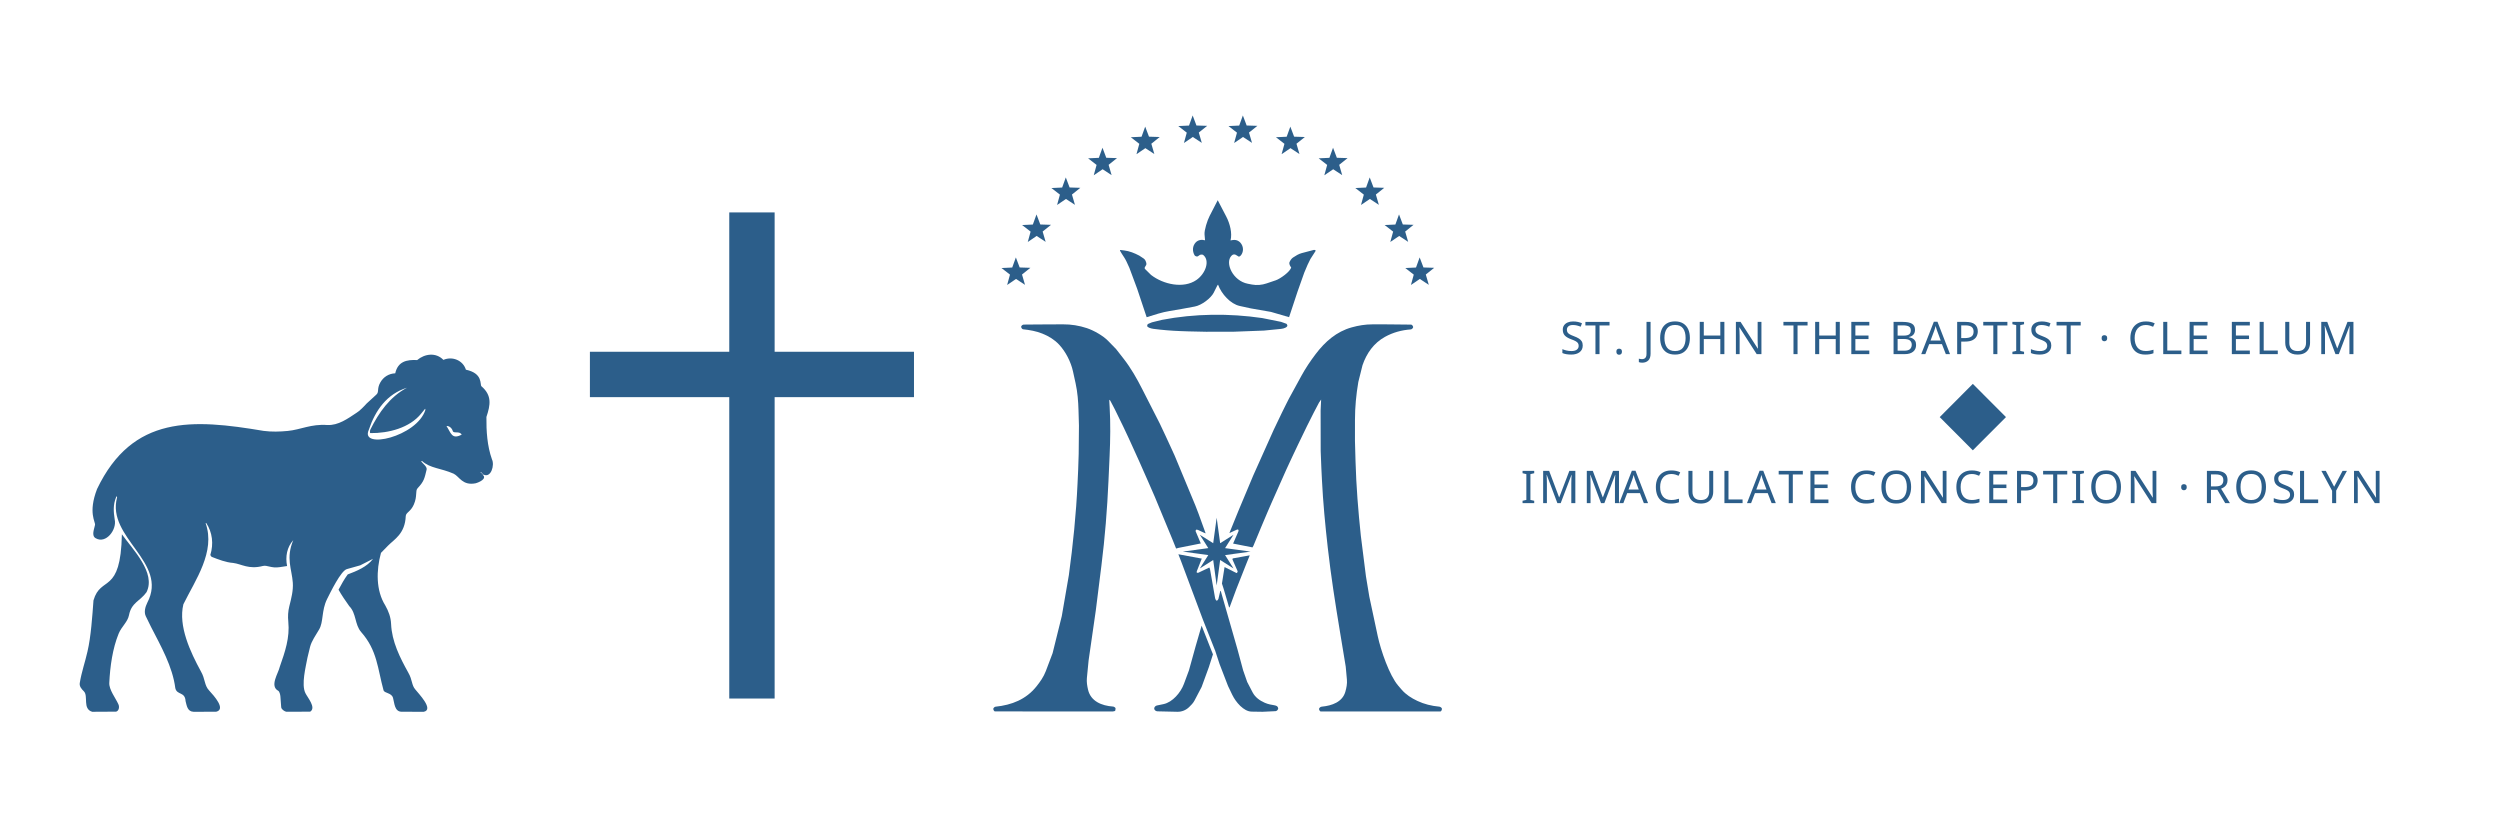
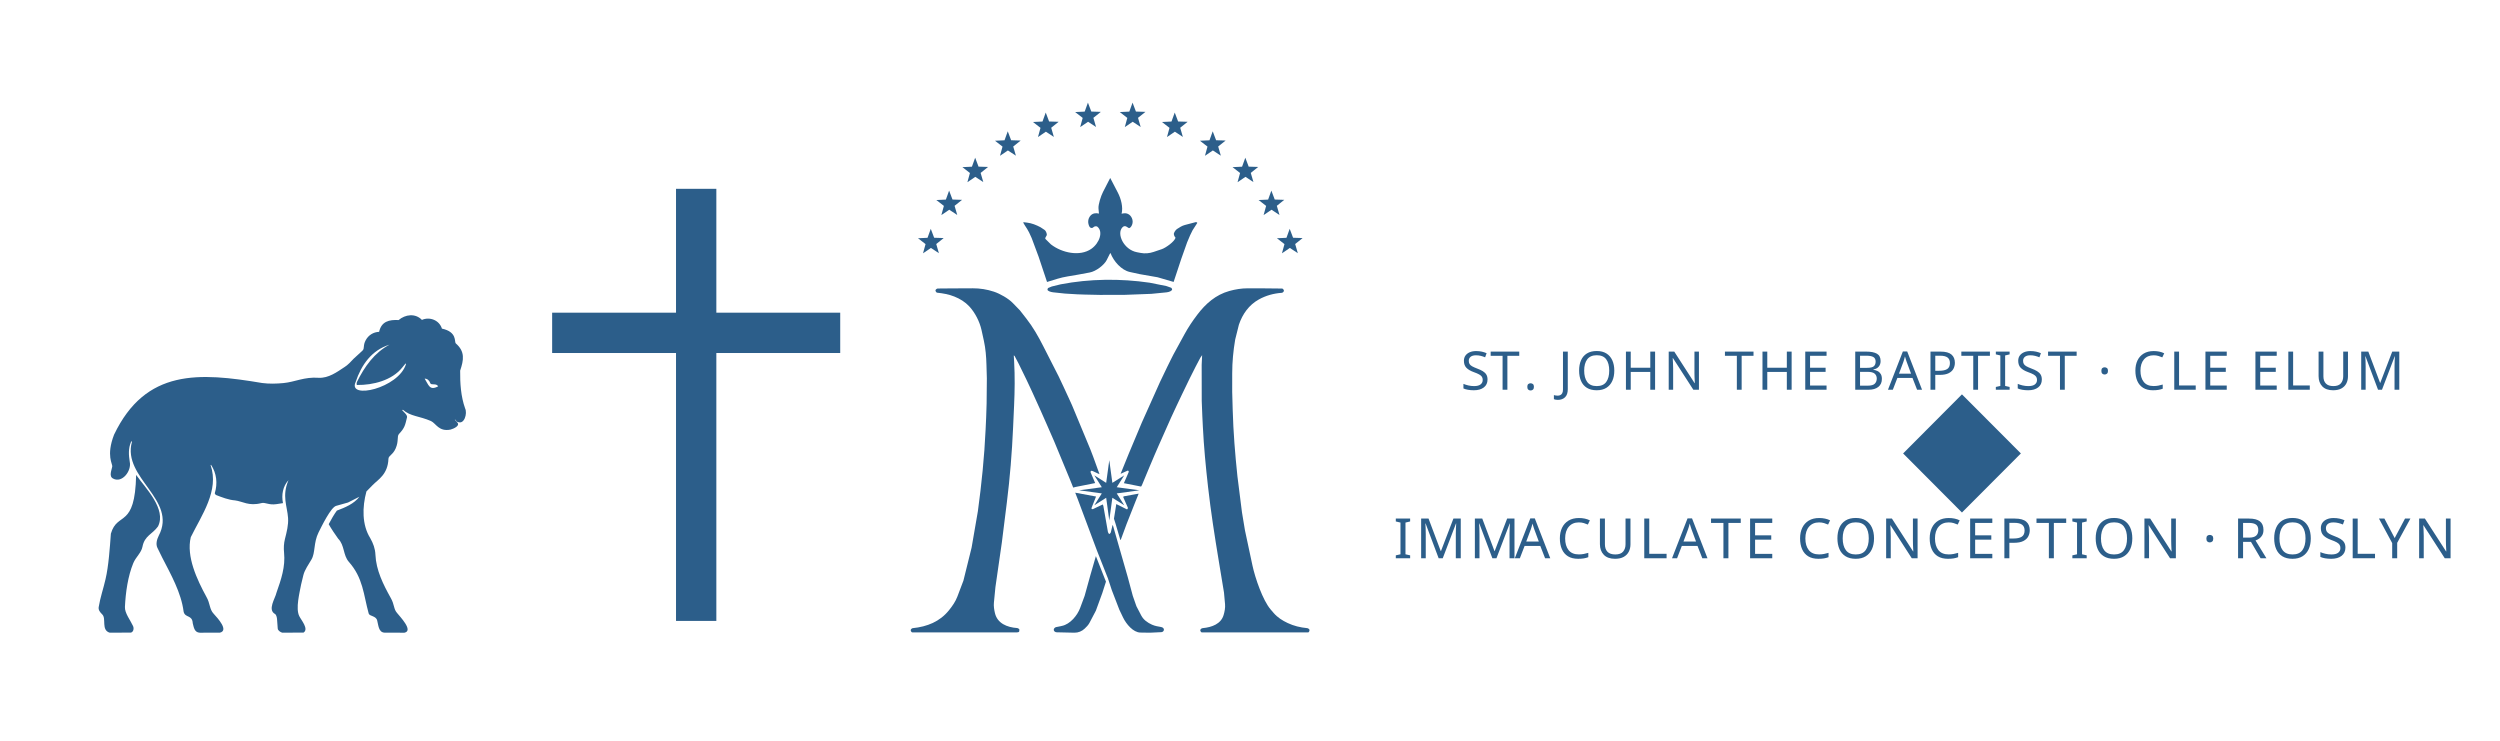
- <svg xmlns="http://www.w3.org/2000/svg" id="AB4-primary-lockup" viewBox="0 0 3600 1200">
+ <svg xmlns="http://www.w3.org/2000/svg" id="AB4-primary-lockup" viewBox="0 0 4050 1200">
  <g id="lockup-mono-navy">
    <g id="icon-group">
      <g id="lockup-m">
        <g id="crown-stars-accent">
-           <path d="M1747.99,421.07c-4.21,8.41-17.58,18.5-27.59,20.35l-19.25,3.57c-11.23,2.08-22.31,3.29-33.13,6.62l-16.83,5.18-13.66-40.93-11.23-30.18-4.13-9c-3.45-7.52-11.63-17.02-8.85-16.7l5.32.63c7.87.93,14.97,3.84,21.94,7.5l6.51,4.3c1.98,1.3,3.59,4.94,3.75,7.51.18,2.77-4.14,5.33-1.92,7.52l8.61,8.49c17.85,13.81,46.86,20,65.27,7.28,13.43-9.28,19.91-28.14,9.74-36.12-.98-.77-3.89-.59-4.88.09l-2.79,1.91c-1.08.74-3.92-.1-4.74-1.55-3.37-6.01-3.06-13.24,1.57-18.31,3.51-3.84,8.71-4.52,13.57-3.21l-.73-8.48c-.52-6.07,3.94-20.01,7.32-26.58l11.67-22.67,12.36,23.73c5.21,10,8.75,23.79,6.08,34.18l3.18-.55c7.06-1.22,12.76,3.59,14.38,10.32,1.84,7.63-3.61,14.33-5.87,13.5s-6.03-5.88-10.48-1.06c-9.61,10.41,2.29,36.07,23.6,40.17l6.05,1.16c6.97,1.34,14.28.66,20.99-1.61l13.33-4.51c6.2-2.09,21.04-12.45,22.15-18.67-1.46-1.36-3.39-5.04-2.39-7.46,1.07-2.58,2.89-5.21,5.06-6.64,3.99-2.63,7.95-5.17,12.48-6.36l17.63-4.65c.74-.19,2.92.69,2.45,1.42l-7.51,11.68-4.08,8.31-4.81,11.37-9.58,27.03-12.28,37.08-26.04-7.58-29.04-5.07-16.01-3.5c-13.41-2.93-26.22-17.26-31.22-30.73l-1.08,1.37-4.92,9.81Z" fill="#2c5e8a" />
-           <path d="M1777.03,477.66l-40.21.09-25.21-.56-11.58-.41c-13.29-.47-25.98-1.55-39.23-3.26-4.08-.53-8.61-2.13-8.91-4.19-.1-.69.62-2.57,1.29-2.85l5.62-2.34,14.47-3.54c47.09-9.09,96.7-9.54,144.16-2.62l27.26,5.48,7.63,2.71c.56.2,1.45,1.88,1.5,2.48.19,2.48-4.72,4.53-9.11,4.96l-24.47,2.41-43.21,1.64Z" fill="#2c5e8a" />
-           <polygon points="1776.23 818.53 1757.02 806.39 1752.01 843.11 1747.01 806.39 1727.8 818.53 1739.93 799.32 1703.21 794.31 1739.93 789.3 1727.8 770.09 1747.01 782.22 1752.01 745.51 1757.02 782.22 1776.23 770.09 1764.1 789.3 1800.81 794.31 1764.1 799.32 1776.23 818.53" fill="#2c5e8a" />
+           <path d="M1793,421.07c-4.21,8.41-17.58,18.5-27.59,20.35l-19.25,3.57c-11.23,2.08-22.31,3.29-33.13,6.62l-16.83,5.18-13.66-40.93-11.23-30.18-4.13-9c-3.45-7.52-11.63-17.02-8.85-16.7l5.32.63c7.87.93,14.97,3.84,21.94,7.5l6.51,4.3c1.98,1.3,3.59,4.94,3.75,7.51.18,2.77-4.14,5.33-1.92,7.52l8.61,8.49c17.85,13.81,46.86,20,65.27,7.28,13.43-9.28,19.91-28.14,9.74-36.12-.98-.77-3.89-.59-4.88.09l-2.79,1.91c-1.08.74-3.92-.1-4.74-1.55-3.37-6.01-3.06-13.24,1.57-18.31,3.51-3.84,8.71-4.52,13.57-3.21l-.73-8.48c-.52-6.07,3.94-20.01,7.32-26.58l11.67-22.67,12.36,23.73c5.21,10,8.75,23.79,6.08,34.18l3.18-.55c7.06-1.22,12.76,3.59,14.38,10.32,1.84,7.63-3.61,14.33-5.87,13.5s-6.03-5.88-10.48-1.06c-9.61,10.41,2.29,36.07,23.6,40.17l6.05,1.16c6.97,1.34,14.28.66,20.99-1.61l13.33-4.51c6.2-2.09,21.04-12.45,22.15-18.67-1.46-1.36-3.39-5.04-2.39-7.46,1.07-2.58,2.89-5.21,5.06-6.64,3.99-2.63,7.95-5.17,12.48-6.36l17.63-4.65c.74-.19,2.92.69,2.45,1.42l-7.51,11.68-4.08,8.31-4.81,11.37-9.58,27.03-12.28,37.08-26.04-7.58-29.04-5.07-16.01-3.5c-13.41-2.93-26.22-17.26-31.22-30.73l-1.08,1.37-4.92,9.81Z" fill="#2c5e8a" />
+           <path d="M1822.04,477.66l-40.21.09-25.21-.56-11.58-.41c-13.29-.47-25.98-1.55-39.23-3.26-4.08-.53-8.61-2.13-8.91-4.19-.1-.69.62-2.57,1.29-2.85l5.62-2.34,14.47-3.54c47.09-9.09,96.7-9.54,144.16-2.62l27.26,5.48,7.63,2.71c.56.2,1.45,1.88,1.5,2.48.19,2.48-4.72,4.53-9.11,4.96l-24.47,2.41-43.21,1.64Z" fill="#2c5e8a" />
+           <polygon points="1821.24 818.53 1802.03 806.39 1797.03 843.11 1792.02 806.39 1772.81 818.53 1784.94 799.32 1748.22 794.31 1784.94 789.3 1772.81 770.09 1792.02 782.22 1797.03 745.51 1802.03 782.22 1821.24 770.09 1809.11 789.3 1845.83 794.31 1809.11 799.32 1821.24 818.53" fill="#2c5e8a" />
          <g id="Stars">
-             <polygon id="Left_Star" data-name="Left Star" points="1476.01 410.17 1463.08 401.68 1450.28 410.37 1454.37 395.45 1442.15 385.96 1457.6 385.23 1462.85 370.68 1468.31 385.15 1483.77 385.64 1471.7 395.31 1476.01 410.17" fill="#2c5e8a" />
-             <polygon points="1505.72 348.27 1492.79 339.77 1479.99 348.46 1484.08 333.54 1471.86 324.05 1487.31 323.33 1492.56 308.77 1498.02 323.25 1513.48 323.74 1501.41 333.41 1505.72 348.27" fill="#2c5e8a" />
-             <polygon points="1547.92 294.98 1534.99 286.49 1522.19 295.18 1526.28 280.26 1514.06 270.77 1529.51 270.04 1534.76 255.49 1540.22 269.96 1555.68 270.45 1543.61 280.12 1547.92 294.98" fill="#2c5e8a" />
-             <polygon points="1600.72 252.21 1587.79 243.71 1575 252.4 1579.08 237.48 1566.86 228 1582.31 227.27 1587.56 212.72 1593.03 227.19 1608.49 227.68 1596.41 237.35 1600.72 252.21" fill="#2c5e8a" />
-             <polygon points="1662.24 221.83 1649.32 213.34 1636.52 222.03 1640.6 207.1 1628.38 197.62 1643.83 196.89 1649.08 182.34 1654.55 196.81 1670.01 197.3 1657.93 206.97 1662.24 221.83" fill="#2c5e8a" />
-             <polygon points="1730.59 205.74 1717.66 197.24 1704.87 205.93 1708.95 191.01 1696.73 181.53 1712.18 180.8 1717.43 166.25 1722.89 180.72 1738.36 181.21 1726.28 190.88 1730.59 205.74" fill="#2c5e8a" />
-             <polygon points="1802.88 205.74 1789.95 197.24 1777.16 205.93 1781.24 191.01 1769.02 181.53 1784.47 180.8 1789.72 166.25 1795.19 180.72 1810.65 181.21 1798.57 190.88 1802.88 205.74" fill="#2c5e8a" />
-             <polygon points="1871.23 221.83 1858.3 213.34 1845.51 222.03 1849.59 207.1 1837.37 197.62 1852.82 196.89 1858.07 182.34 1863.53 196.81 1879 197.3 1866.92 206.97 1871.23 221.83" fill="#2c5e8a" />
-             <polygon points="1932.75 252.21 1919.82 243.71 1907.03 252.4 1911.11 237.48 1898.89 228 1914.34 227.27 1919.59 212.72 1925.06 227.19 1940.52 227.68 1928.44 237.35 1932.75 252.21" fill="#2c5e8a" />
-             <polygon points="1985.56 294.98 1972.63 286.49 1959.83 295.18 1963.91 280.26 1951.69 270.77 1967.15 270.04 1972.39 255.49 1977.86 269.96 1993.32 270.45 1981.25 280.12 1985.56 294.98" fill="#2c5e8a" />
-             <polygon points="2027.76 348.27 2014.83 339.77 2002.03 348.46 2006.12 333.54 1993.9 324.05 2009.35 323.33 2014.59 308.77 2020.06 323.25 2035.52 323.74 2023.45 333.41 2027.76 348.27" fill="#2c5e8a" />
-             <polygon id="Right_Star" data-name="Right Star" points="2057.47 410.17 2044.54 401.68 2031.74 410.37 2035.82 395.45 2023.6 385.96 2039.06 385.23 2044.3 370.68 2049.77 385.15 2065.23 385.64 2053.16 395.31 2057.47 410.17" fill="#2c5e8a" />
+             <polygon id="Left_Star" data-name="Left Star" points="1521.02 410.17 1508.09 401.68 1495.29 410.37 1499.38 395.45 1487.16 385.96 1502.61 385.23 1507.86 370.68 1513.32 385.15 1528.79 385.64 1516.71 395.31 1521.02 410.17" fill="#2c5e8a" />
+             <polygon points="1550.73 348.27 1537.8 339.77 1525 348.46 1529.09 333.54 1516.87 324.05 1532.32 323.33 1537.57 308.77 1543.03 323.25 1558.5 323.74 1546.42 333.41 1550.73 348.27" fill="#2c5e8a" />
+             <polygon points="1592.93 294.98 1580 286.49 1567.2 295.18 1571.29 280.26 1559.07 270.77 1574.52 270.04 1579.77 255.49 1585.23 269.96 1600.7 270.45 1588.62 280.12 1592.93 294.98" fill="#2c5e8a" />
+             <polygon points="1645.74 252.21 1632.81 243.71 1620.01 252.4 1624.09 237.48 1611.87 228 1627.33 227.27 1632.57 212.72 1638.04 227.19 1653.5 227.68 1641.42 237.35 1645.74 252.21" fill="#2c5e8a" />
+             <polygon points="1707.26 221.83 1694.33 213.34 1681.53 222.03 1685.61 207.1 1673.39 197.62 1688.85 196.89 1694.09 182.34 1699.56 196.81 1715.02 197.3 1702.94 206.97 1707.26 221.83" fill="#2c5e8a" />
+             <polygon points="1775.6 205.74 1762.68 197.24 1749.88 205.93 1753.96 191.01 1741.74 181.53 1757.2 180.8 1762.44 166.25 1767.91 180.72 1783.37 181.21 1771.29 190.88 1775.6 205.74" fill="#2c5e8a" />
+             <polygon points="1847.9 205.74 1834.97 197.24 1822.17 205.93 1826.25 191.01 1814.03 181.53 1829.49 180.8 1834.73 166.25 1840.2 180.72 1855.66 181.21 1843.58 190.88 1847.9 205.74" fill="#2c5e8a" />
+             <polygon points="1916.24 221.83 1903.32 213.34 1890.52 222.03 1894.6 207.1 1882.38 197.62 1897.83 196.89 1903.08 182.34 1908.55 196.81 1924.01 197.3 1911.93 206.97 1916.24 221.83" fill="#2c5e8a" />
+             <polygon points="1977.76 252.21 1964.84 243.71 1952.04 252.4 1956.12 237.48 1943.9 228 1959.36 227.27 1964.6 212.72 1970.07 227.19 1985.53 227.68 1973.45 237.35 1977.76 252.21" fill="#2c5e8a" />
+             <polygon points="2030.57 294.98 2017.64 286.49 2004.84 295.18 2008.93 280.26 1996.71 270.77 2012.16 270.04 2017.41 255.49 2022.87 269.96 2038.33 270.45 2026.26 280.12 2030.57 294.98" fill="#2c5e8a" />
+             <polygon points="2072.77 348.27 2059.84 339.77 2047.04 348.46 2051.13 333.54 2038.91 324.05 2054.36 323.33 2059.61 308.77 2065.07 323.25 2080.53 323.74 2068.46 333.41 2072.77 348.27" fill="#2c5e8a" />
+             <polygon id="Right_Star" data-name="Right Star" points="2102.48 410.17 2089.55 401.68 2076.75 410.37 2080.84 395.45 2068.62 385.96 2084.07 385.23 2089.32 370.68 2094.78 385.15 2110.24 385.64 2098.17 395.31 2102.48 410.17" fill="#2c5e8a" />
          </g>
        </g>
        <g id="m-letterform">
          <g>
-             <path d="M1903.58,690.68l-.84-16.82-.95-24.42-.1-58.41.74-15.71-2.98,4.31-7.58,14.43-9.81,19.5-12.69,26.27-7.31,15.39-4.16,8.9-5.68,12.24-20.96,47.18-5.67,13.06-8.96,21.15-11.7,28.16c-.25.6-1.18,2.08-1.37,2.34l-10.17-2.01-17.73-3.49,7.67-17.62c.21-.49.29-2.12-.09-2.25l-1.5-.49-11.42,5.21,13.19-32.46,21.14-50.4,29.63-66.12,11.87-24.76,5.91-11.92,3.85-7.61,18.09-33.12c6.09-11.15,12.95-21.3,20.6-31.4,13.55-17.87,29.98-32.3,51.82-38.39,9.82-2.74,19.7-4.36,29.86-4.35l22.24.02,33.49.35c1.33.01,2.98,2.31,2.93,3.64-.04,1.19-1.88,3.17-3.29,3.27-13.4.97-25.72,4.32-37.36,10.78-16.06,8.91-26.37,23.53-32.29,40.83l-6.01,24.08c-3.09,18.21-4.82,36.17-4.83,54.73l-.02,30.09.82,29.36c1.01,36.09,3.85,71.22,7.63,107.18l7.37,58.48,4.86,29.32,12.13,56.82c4.3,20.13,16.66,56.43,29.48,71.34l4.91,5.7c6.17,7.17,14.11,12.22,22.71,16.26,10.03,4.71,20.31,7.2,31.52,8.26,1.48.14,3.14,1.36,3.67,2.44s-.46,4.49-2.23,4.49h-172.1c-1.42,0-2.73-2.85-2.46-3.9.38-1.45,2.06-2.86,3.87-3.03,14.91-1.4,29.71-6.78,33.94-21.32,1.63-5.62,2.83-11.63,2.29-17.54l-1.71-18.8-8.45-51.18c-6.63-40.15-12.81-79.49-17.38-119.92-3.7-32.75-6.77-64.73-8.44-98.12Z" fill="#2c5e8a" />
-             <path d="M1761.88,847.38l-2.28-7.07,3.77-23.73,17.11,8.55c.93.47,2.16-2.43,1.62-2.78l-7.38-16.72.4-1.49,18.6-3.38,5.91-1.07-4.8,11.88-14.7,37.18-9,24.39-.61,1.65c-.12.32-.75-.65-.88-1.07l-3.35-11.41-4.41-14.93Z" fill="#2c5e8a" />
-             <path d="M1597.31,575.69l.59,10.46c1.34,23.68.99,46.87-.08,70.59l-1.62,35.93c-1.84,40.86-5.04,80.91-10.12,121.45l-8.15,65.08-10.33,71.77-2.47,25.27c-.56,5.74.38,11.54,1.69,17.07,3.9,16.47,19.45,22.97,36,24.13,1.31.09,3.68,1.58,3.62,2.74-.06,1.13-.21,2.37-.41,2.98-.25.77-2.25,1.32-3.48,1.32l-169.68-.02c-1.49,0-2.72-2.82-2.52-3.91s1.84-2.77,3.19-2.91c23.54-2.43,43.95-10.55,58.8-29.02,5.5-6.85,10.49-13.93,13.6-22.15l9.82-25.93,13.22-53.39,10.17-58.94c6.01-44.21,10.48-87.8,12.52-132.29l.9-19.65.74-22.75.38-40.6-.64-21.99c-.38-13.19-1.36-26.04-4.18-38.9l-3.79-17.29c-2.96-13.48-10.46-28.33-19.99-38.52-6.68-7.14-14.96-12.18-24-15.8-9.14-3.66-18.17-5.21-28.07-6.27-1.19-.13-2.75-2.64-2.56-3.81.21-1.31,2.24-2.93,3.65-2.94l21.3-.19,35.25-.17c11.8-.06,23.28,1.76,34.48,5.48,9.98,3.32,23.43,11.02,30.44,18.24l11.61,11.94,10.72,13.73c10.65,13.64,18.97,28.33,26.87,43.82l25.2,49.45,7.83,16.6,8.47,18.35,5.37,11.79,29.79,71.7,4.54,11.82,10.16,28.08-2.43-.92-8.67-4.06c-.48-.23-1.74-.41-2.17-.42-.57-.01-1.43,1.74-1.2,2.28l6.82,16.11.65,1.54c.02.06-.66.12-1.25.24l-14.76,2.96-15.75,3.11-3.79,1.01-5.28-13.15-25.42-61.4-10.9-24.96-11.2-25.35-12.93-28.53-4.13-8.93-5.97-12.69-12.56-25.74-6.46-12.32c-.12-.23-1.62-1.28-1.44-1.13Z" fill="#2c5e8a" />
+             <path d="M1948.6,690.68l-.84-16.82-.95-24.42-.1-58.41.74-15.71-2.98,4.31-7.58,14.43-9.81,19.5-12.69,26.27-7.31,15.39-4.16,8.9-5.68,12.24-20.96,47.18-5.67,13.06-8.96,21.15-11.7,28.16c-.25.6-1.18,2.08-1.37,2.34l-10.17-2.01-17.73-3.49,7.67-17.62c.21-.49.29-2.12-.09-2.25l-1.5-.49-11.42,5.21,13.19-32.46,21.14-50.4,29.63-66.12,11.87-24.76,5.91-11.92,3.85-7.61,18.09-33.12c6.09-11.15,12.95-21.3,20.6-31.4,13.55-17.87,29.98-32.3,51.82-38.39,9.82-2.74,19.7-4.36,29.86-4.35l22.24.02,33.49.35c1.33.01,2.98,2.31,2.93,3.64-.04,1.19-1.88,3.17-3.29,3.27-13.4.97-25.72,4.32-37.36,10.78-16.06,8.91-26.37,23.53-32.29,40.83l-6.01,24.08c-3.09,18.21-4.82,36.17-4.83,54.73l-.02,30.09.82,29.36c1.01,36.09,3.85,71.22,7.63,107.18l7.37,58.48,4.86,29.32,12.13,56.82c4.3,20.13,16.66,56.43,29.48,71.34l4.91,5.7c6.17,7.17,14.11,12.22,22.71,16.26,10.03,4.71,20.31,7.2,31.52,8.26,1.48.14,3.14,1.36,3.67,2.44s-.46,4.49-2.23,4.49h-172.1c-1.42,0-2.73-2.85-2.46-3.9.38-1.45,2.06-2.86,3.87-3.03,14.91-1.4,29.71-6.78,33.94-21.32,1.63-5.62,2.83-11.63,2.29-17.54l-1.71-18.8-8.45-51.18c-6.63-40.15-12.81-79.49-17.38-119.92-3.7-32.75-6.77-64.73-8.44-98.12Z" fill="#2c5e8a" />
+             <path d="M1806.89,847.38l-2.28-7.07,3.77-23.73,17.11,8.55c.93.47,2.16-2.43,1.62-2.78l-7.38-16.72.4-1.49,18.6-3.38,5.91-1.07-4.8,11.88-14.7,37.18-9,24.39-.61,1.65c-.12.32-.75-.65-.88-1.07l-3.35-11.41-4.41-14.93Z" fill="#2c5e8a" />
+             <path d="M1642.32,575.69l.59,10.46c1.34,23.68.99,46.87-.08,70.59l-1.62,35.93c-1.84,40.86-5.04,80.91-10.12,121.45l-8.15,65.08-10.33,71.77-2.47,25.27c-.56,5.74.38,11.54,1.69,17.07,3.9,16.47,19.45,22.97,36,24.13,1.31.09,3.68,1.58,3.62,2.74-.06,1.13-.21,2.37-.41,2.98-.25.77-2.25,1.32-3.48,1.32l-169.68-.02c-1.49,0-2.72-2.82-2.52-3.91s1.84-2.77,3.19-2.91c23.54-2.43,43.95-10.55,58.8-29.02,5.5-6.85,10.49-13.93,13.6-22.15l9.82-25.93,13.22-53.39,10.17-58.94c6.01-44.21,10.48-87.8,12.52-132.29l.9-19.65.74-22.75.38-40.6-.64-21.99c-.38-13.19-1.36-26.04-4.18-38.9l-3.79-17.29c-2.96-13.48-10.46-28.33-19.99-38.52-6.68-7.14-14.96-12.18-24-15.8-9.14-3.66-18.17-5.21-28.07-6.27-1.19-.13-2.75-2.64-2.56-3.81.21-1.31,2.24-2.93,3.65-2.94l21.3-.19,35.25-.17c11.8-.06,23.28,1.76,34.48,5.48,9.98,3.32,23.43,11.02,30.44,18.24l11.61,11.94,10.72,13.73c10.65,13.64,18.97,28.33,26.87,43.82l25.2,49.45,7.83,16.6,8.47,18.35,5.37,11.79,29.79,71.7,4.54,11.82,10.16,28.08-2.43-.92-8.67-4.06c-.48-.23-1.74-.41-2.17-.42-.57-.01-1.43,1.74-1.2,2.28l6.82,16.11.65,1.54c.02.06-.66.12-1.25.24l-14.76,2.96-15.75,3.11-3.79,1.01-5.28-13.15-25.42-61.4-10.9-24.96-11.2-25.35-12.93-28.53-4.13-8.93-5.97-12.69-12.56-25.74-6.46-12.32c-.12-.23-1.62-1.28-1.44-1.13Z" fill="#2c5e8a" />
          </g>
          <g>
-             <path d="M1840.53,1019.61c-1.08-5.58-8.45-2.89-19.21-7.59-7.28-3.17-13.9-7.96-17.55-14.97l-7.8-14.98-5.88-16.88-8.11-30.15-24.04-83.92c-.18-.09-.5-.25-.69-.35l-2.77,11.82c-.17.71-1.79,2.55-2.39,2.44-.92-.17-2.1-2.3-2.28-3.37l-5.49-31.24-1.92-10.9c-.09-.53-.8-2.2-.92-2.32l-15.94,7.57c-.53.25-2.2,0-2.26-.43-.04-.29-.04-1.4.14-1.85l7.15-18.1-33.73-6.24,3.98,10.19,31.63,84.63h.02s16.96,43.01,16.96,43.01c.15-.02.23-.01.1.05l6.6,20.06,12.22,31.72,6.05,12.63c5,10.44,16.36,24.11,27.91,24.29l15.75.24,18.72-.9c1.99-.1,4.15-2.45,3.76-4.47Z" fill="#2c5e8a" />
-             <path d="M1757.24,850.77h0c-.24-.12-.17-.09,0,0Z" fill="#2c5e8a" />
+             <path d="M1885.54,1019.61c-1.08-5.58-8.45-2.89-19.21-7.59-7.28-3.17-13.9-7.96-17.55-14.97l-7.8-14.98-5.88-16.88-8.11-30.15-24.04-83.92c-.18-.09-.5-.25-.69-.35l-2.77,11.82c-.17.71-1.79,2.55-2.39,2.44-.92-.17-2.1-2.3-2.28-3.37l-5.49-31.24-1.92-10.9c-.09-.53-.8-2.2-.92-2.32l-15.94,7.57c-.53.25-2.2,0-2.26-.43-.04-.29-.04-1.4.14-1.85l7.15-18.1-33.73-6.24,3.98,10.19,31.63,84.63h.02s16.96,43.01,16.96,43.01c.15-.02.23-.01.1.05l6.6,20.06,12.22,31.72,6.05,12.63c5,10.44,16.36,24.11,27.91,24.29l15.75.24,18.72-.9c1.99-.1,4.15-2.45,3.76-4.47Z" fill="#2c5e8a" />
+             <path d="M1802.26,850.77h0c-.24-.12-.17-.09,0,0Z" fill="#2c5e8a" />
          </g>
-           <path d="M1745.12,938.45h-.01s-14.79-37.52-14.79-37.52l-8.72,30.08-9.52,34.33-7.26,19.58c-4.53,12.22-16.3,26.31-29.44,29.02l-9.51,1.97c-2.12.44-3.98,2.55-3.8,4.59.19,2.14,2.4,3.77,4.78,3.82l28.54.65c6.33.14,12.38-2.37,16.84-6.67,2.93-2.82,5.88-5.76,7.76-9.35l10.35-19.73,10.41-28.53,5.9-18.43-1.51-3.84Z" fill="#2c5e8a" />
+           <path d="M1790.13,938.45h-.01s-14.79-37.52-14.79-37.52l-8.72,30.08-9.52,34.33-7.26,19.58c-4.53,12.22-16.3,26.31-29.44,29.02l-9.51,1.97c-2.12.44-3.98,2.55-3.8,4.59.19,2.14,2.4,3.77,4.78,3.82l28.54.65c6.33.14,12.38-2.37,16.84-6.67,2.93-2.82,5.88-5.76,7.76-9.35l10.35-19.73,10.41-28.53,5.9-18.43-1.51-3.84Z" fill="#2c5e8a" />
        </g>
      </g>
      <g id="lockup-lamb">
-         <path d="M606.34,664.25c2.15,2.99,8.87,7.67,8.02,11.85-3.1,12.69-3.52,16.81-12.98,26.91-3.72,3.98-.08,11.11-5.45,23.5-4.54,10.47-11.43,11.41-11.65,16.69-1.06,25.56-16.56,33.37-25.58,42.6l-10.09,10.32c-6.96,25.46-7.27,54.23,6.16,75.65,4.8,8.51,7.98,16.91,8.4,26.77,1.08,25.26,12.67,48.28,24.71,69.95,6.27,10.82,4.55,17.97,10.24,24.41,4.38,5.66,27.33,29,12,32.1,0,0-32.31-.11-32.31-.11-9.85-.5-9.81-12.77-11.79-19.63-1.85-7.96-12.6-6.67-13.77-11.42-8.53-30.88-8.87-57.42-32.27-83.79-9.37-10.9-6.66-26.73-17.1-37.29-4.14-5.61-12.11-17.47-15.39-23.6,4.3-7.96,8-14.85,13.22-21.98,13.05-4.92,27.89-10.96,36.48-22.46l-18.5,9.37-18.99,5.35c-8.7,1.95-24.27,34.4-28.69,43.16-8.3,16.7-4.95,33.01-11.55,43.96-4.47,7.79-10.82,16.37-13.01,25.16,0,0-3.66,15.11-3.66,15.11-2.49,13.59-9.19,38.91-2.98,51.31,3.02,6.34,15.92,20.91,6.87,26.66l-34.59.13c-2.97-.9-6.95-3.56-7.18-6.67l-1.15-15.55c-.17-2.24-1.22-6.72-2.97-7.88-12.97-6.88.05-25.19,2.09-34.68,7.53-21.4,14.61-41.89,12.28-64.91-.77-7.57-.39-14.79,1.45-22.19,2.77-11.09,5.83-22.47,5.04-33.96-1.33-19.36-10.3-35.56.68-61.26-9.19,10.12-11.62,23.82-8.92,37.25l-10.55,1.62c-12.48,1.92-18.03-3.33-24.36-1.69-20.53,5.33-30.48-2.85-42.86-4.39-10.22-.7-21.16-4.98-30.61-8.68-.83-.31-2.07-2.24-2.15-2.8,4.92-15.93,3.01-32.53-6-46.15l-.75.46c14.41,41.06-14.68,81.42-32.08,116.75-7.58,31.37,10.17,68.93,25.3,96.68,6.33,10.89,4.7,20.01,11.84,27.48,6.87,7.49,24.58,26.96,10.13,30.53,0,0-32.56.1-32.56.1-8.95-.35-9.81-8.81-11.54-15.36-.76-14.02-12.35-8.24-14.77-18.67-3.92-31.04-20.82-60.62-34.85-87.99,0,0-7.6-15.49-7.6-15.49-2.99-6.09-.8-13.71,2.12-19.62,30.74-58.47-59.17-93.41-43.53-151.56-.03-1.92-.53-2.25-1.41-.33-4.46,10.91-3.74,20.87-2.03,31.98,3.41,14.91-12.56,35.5-27.11,27.23-7-3.57-2.17-13.74-1.23-19.25.99-4.25-10.35-17.25,2.96-51.78,51.18-106.81,137.84-100.88,239.89-83.67,11.57,1.51,23.11,1.19,34.74.07,18.43-1.77,33.59-10.27,56.86-8.53,15.92.81,29.62-9.28,42.25-17.65,4.02-2.22,11.39-9.84,14.45-13.31,0,0,14.06-12.89,14.06-12.89,4.2-3.85.45-8.14,5.56-17.31,4.52-8.1,12.34-12.89,21.55-13.29,3.85-17.06,16.3-19.82,31.59-19.08,10.88-9.14,27-11.4,37.78-.25,12.66-5.6,28.18.48,32.4,14.12,24.97,5.34,19.94,21.27,22.35,23.84,15.51,13.36,12.94,27.01,7.19,44.22-.23,20.46,1.12,41.69,7.97,61.04,4.13,8.24-1.37,27.39-12.16,21.91l-1.35.16c7.16,5.69-5.04,11.12-10.15,12.43-18.93,3.68-23.27-9.9-31.57-13.87-18.57-8.15-33.54-7.54-45.39-18.21l-1.4.4ZM606.57,595.46c-16.61,20.78-47.35,28.53-73.18,28.21-1.09.07-.65-4.05-.04-5.13,12.16-24.46,28.1-47.19,52.73-60.21-29.03,8.93-45.72,32.76-55,60.62-13.29,28.85,69.33,10.08,81.52-28.8l-.41-1.57-5.62,6.86ZM652.02,620.7c-1.37-4.35-4.97-7.46-9.08-7.28,6.47,10,7.65,20.02,21.89,12.45-3.17-5.75-11.55-1.16-12.81-5.17ZM606.82,662.61l-1.21-.11,1.21.11ZM693.94,680.92l-2.18-1.46,1.12,2.04,1.06-.58ZM694.46,681.6l-.84.87.65.59.82-.75-.63-.72Z" fill="#2c5e8a" />
-         <path d="M170.38,1013.94c1.82,3.39,1.26,9.46-3.13,10.84l-34.5.19c-14.25-4.24-5.16-22.79-12.04-29.54-3.44-3.38-6.79-7.27-5.79-12.21,2.45-15.2,7.68-30.06,11.04-44.99,5.02-21.17,7.03-51.72,8.65-73.67,10.55-36.6,39.14-7.23,40.91-95.2,15.62,21.98,49.39,55.4,35.47,83.39-9.12,12.83-21.71,14.81-25.21,32.98-1.91,9.92-10.8,16.63-14.9,26.63-8.72,21.24-12.41,47.52-13.49,70.86-.64,9.79,9.21,22.22,13,30.73Z" fill="#2c5e8a" />
+         <path d="M651.36,664.25c2.15,2.99,8.87,7.67,8.02,11.85-3.1,12.69-3.52,16.81-12.98,26.91-3.72,3.98-.08,11.11-5.45,23.5-4.54,10.47-11.43,11.41-11.65,16.69-1.06,25.56-16.56,33.37-25.58,42.6l-10.09,10.32c-6.96,25.46-7.27,54.23,6.16,75.65,4.8,8.51,7.98,16.91,8.4,26.77,1.08,25.26,12.67,48.28,24.71,69.95,6.27,10.82,4.55,17.97,10.24,24.41,4.38,5.66,27.33,29,12,32.1,0,0-32.31-.11-32.31-.11-9.85-.5-9.81-12.77-11.79-19.63-1.85-7.96-12.6-6.67-13.77-11.42-8.53-30.88-8.87-57.42-32.27-83.79-9.37-10.9-6.66-26.73-17.1-37.29-4.14-5.61-12.11-17.47-15.39-23.6,4.3-7.96,8-14.85,13.22-21.98,13.05-4.92,27.89-10.96,36.48-22.46l-18.5,9.37-18.99,5.35c-8.7,1.95-24.27,34.4-28.69,43.16-8.3,16.7-4.95,33.01-11.55,43.96-4.47,7.79-10.82,16.37-13.01,25.16,0,0-3.66,15.11-3.66,15.11-2.49,13.59-9.19,38.91-2.98,51.31,3.02,6.34,15.92,20.91,6.87,26.66l-34.59.13c-2.97-.9-6.95-3.56-7.18-6.67l-1.15-15.55c-.17-2.24-1.22-6.72-2.97-7.88-12.97-6.88.05-25.19,2.09-34.68,7.53-21.4,14.61-41.89,12.28-64.91-.77-7.57-.39-14.79,1.45-22.19,2.77-11.09,5.83-22.47,5.04-33.96-1.33-19.36-10.3-35.56.68-61.26-9.19,10.12-11.62,23.82-8.92,37.25l-10.55,1.62c-12.48,1.92-18.03-3.33-24.36-1.69-20.53,5.33-30.48-2.85-42.86-4.39-10.22-.7-21.16-4.98-30.61-8.68-.83-.31-2.07-2.24-2.15-2.8,4.92-15.93,3.01-32.53-6-46.15l-.75.46c14.41,41.06-14.68,81.42-32.08,116.75-7.58,31.37,10.17,68.93,25.3,96.68,6.33,10.89,4.7,20.01,11.84,27.48,6.87,7.49,24.58,26.96,10.13,30.53,0,0-32.56.1-32.56.1-8.95-.35-9.81-8.81-11.54-15.36-.76-14.02-12.35-8.24-14.77-18.67-3.92-31.04-20.82-60.62-34.85-87.99,0,0-7.6-15.49-7.6-15.49-2.99-6.09-.8-13.71,2.12-19.62,30.74-58.47-59.17-93.41-43.53-151.56-.03-1.92-.53-2.25-1.41-.33-4.46,10.91-3.74,20.87-2.03,31.98,3.41,14.91-12.56,35.5-27.11,27.23-7-3.57-2.17-13.74-1.23-19.25.99-4.25-10.35-17.25,2.96-51.78,51.18-106.81,137.84-100.88,239.89-83.67,11.57,1.51,23.11,1.19,34.74.07,18.43-1.77,33.59-10.27,56.86-8.53,15.92.81,29.62-9.28,42.25-17.65,4.02-2.22,11.39-9.84,14.45-13.31,0,0,14.06-12.89,14.06-12.89,4.2-3.85.45-8.14,5.56-17.31,4.52-8.1,12.34-12.89,21.55-13.29,3.85-17.06,16.3-19.82,31.59-19.08,10.88-9.14,27-11.4,37.78-.25,12.66-5.6,28.18.48,32.4,14.12,24.97,5.34,19.94,21.27,22.35,23.84,15.51,13.36,12.94,27.01,7.19,44.22-.23,20.46,1.12,41.69,7.97,61.04,4.13,8.24-1.37,27.39-12.16,21.91l-1.35.16c7.16,5.69-5.04,11.12-10.15,12.43-18.93,3.68-23.27-9.9-31.57-13.87-18.57-8.15-33.54-7.54-45.39-18.21l-1.4.4ZM651.59,595.46c-16.61,20.78-47.35,28.53-73.18,28.21-1.09.07-.65-4.05-.04-5.13,12.16-24.46,28.1-47.19,52.73-60.21-29.03,8.93-45.72,32.76-55,60.62-13.29,28.85,69.33,10.08,81.52-28.8l-.41-1.57-5.62,6.86ZM697.03,620.7c-1.37-4.35-4.97-7.46-9.08-7.28,6.47,10,7.65,20.02,21.89,12.45-3.17-5.75-11.55-1.16-12.81-5.17ZM651.84,662.61l-1.21-.11,1.21.11ZM738.95,680.92l-2.18-1.46,1.12,2.04,1.06-.58ZM739.47,681.6l-.84.87.65.59.82-.75-.63-.72Z" fill="#2c5e8a" />
+         <path d="M215.39,1013.94c1.82,3.39,1.26,9.46-3.13,10.84l-34.5.19c-14.25-4.24-5.16-22.79-12.04-29.54-3.44-3.38-6.79-7.27-5.79-12.21,2.45-15.2,7.68-30.06,11.04-44.99,5.02-21.17,7.03-51.72,8.65-73.67,10.55-36.6,39.14-7.23,40.91-95.2,15.62,21.98,49.39,55.4,35.47,83.39-9.12,12.83-21.71,14.81-25.21,32.98-1.91,9.92-10.8,16.63-14.9,26.63-8.72,21.24-12.41,47.52-13.49,70.86-.64,9.79,9.21,22.22,13,30.73Z" fill="#2c5e8a" />
      </g>
-       <polygon id="lockup-cross" points="1316.14 506.54 1115.47 506.54 1115.47 305.88 1050.14 305.88 1050.14 506.54 849.47 506.54 849.47 571.88 1050.14 571.88 1050.14 1005.88 1115.47 1005.88 1115.47 571.88 1316.14 571.88 1316.14 506.54" fill="#2c5e8a" />
+       <polygon id="lockup-cross" points="1361.15 506.54 1160.48 506.54 1160.48 305.88 1095.15 305.88 1095.15 506.54 894.48 506.54 894.48 571.88 1095.15 571.88 1095.15 1005.88 1160.48 1005.88 1160.48 571.88 1361.15 571.88 1361.15 506.54" fill="#2c5e8a" />
    </g>
    <g id="text-block">
-       <text transform="translate(2246.505 509.9379)" fill="#2c5e8a" font-family="CormorantSC-Regular, 'Cormorant SC'" font-size="65">
+       <text transform="translate(2366.354 631.3625)" fill="#2c5e8a" font-family="CormorantSC-Regular, 'Cormorant SC'" font-size="86.51">
        <tspan x="0" y="0" letter-spacing=".06em">S</tspan>
-         <tspan x="35.81" y="0" letter-spacing="0em">T</tspan>
-         <tspan x="76.37" y="0" letter-spacing=".06em">. JOHN THE BAPTIST · CLE ELUM</tspan>
+         <tspan x="47.67" y="0" letter-spacing="0em">T</tspan>
+         <tspan x="101.65" y="0" letter-spacing=".06em">. JOHN THE BAPTIST · CLE ELUM</tspan>
      </text>
-       <text transform="translate(2792.83 633.0932)" fill="#2c5e8a" font-family="CormorantSC-Regular, 'Cormorant SC'" font-size="125" letter-spacing=".06em">
+       <text transform="translate(3082.301 799.5109)" fill="#2c5e8a" font-family="CormorantSC-Regular, 'Cormorant SC'" font-size="250" letter-spacing=".06em">
        <tspan x="0" y="0">◆</tspan>
      </text>
-       <text transform="translate(2189.89 724.479)" fill="#2c5e8a" font-family="CormorantSC-Regular, 'Cormorant SC'" font-size="65">
+       <text transform="translate(2257.611 904.3454)" fill="#2c5e8a" font-family="CormorantSC-Regular, 'Cormorant SC'" font-size="90">
        <tspan x="0" y="0" letter-spacing=".06em">IMM</tspan>
-         <tspan x="141.83" y="0" letter-spacing=".05em">A</tspan>
-         <tspan x="190.58" y="0" letter-spacing=".06em">CUL</tspan>
-         <tspan x="325.78" y="0" letter-spacing="0em">A</tspan>
-         <tspan x="370.76" y="0" letter-spacing=".06em">TE CONCEPTION · </tspan>
-         <tspan x="981.75" y="0" letter-spacing=".01em">R</tspan>
-         <tspan x="1026.34" y="0" letter-spacing=".06em">OS</tspan>
-         <tspan x="1115.84" y="0" letter-spacing=".04em">L</tspan>
-         <tspan x="1152.89" y="0" letter-spacing=".06em">YN</tspan>
+         <tspan x="196.38" y="0" letter-spacing=".05em">A</tspan>
+         <tspan x="263.88" y="0" letter-spacing=".06em">CUL</tspan>
+         <tspan x="451.08" y="0" letter-spacing="0em">A</tspan>
+         <tspan x="513.36" y="0" letter-spacing=".06em">TE CONCEPTION · </tspan>
+         <tspan x="1359.34" y="0" letter-spacing=".01em">R</tspan>
+         <tspan x="1421.08" y="0" letter-spacing=".06em">OS</tspan>
+         <tspan x="1545.01" y="0" letter-spacing=".04em">L</tspan>
+         <tspan x="1596.31" y="0" letter-spacing=".06em">YN</tspan>
      </text>
    </g>
  </g>
</svg>
